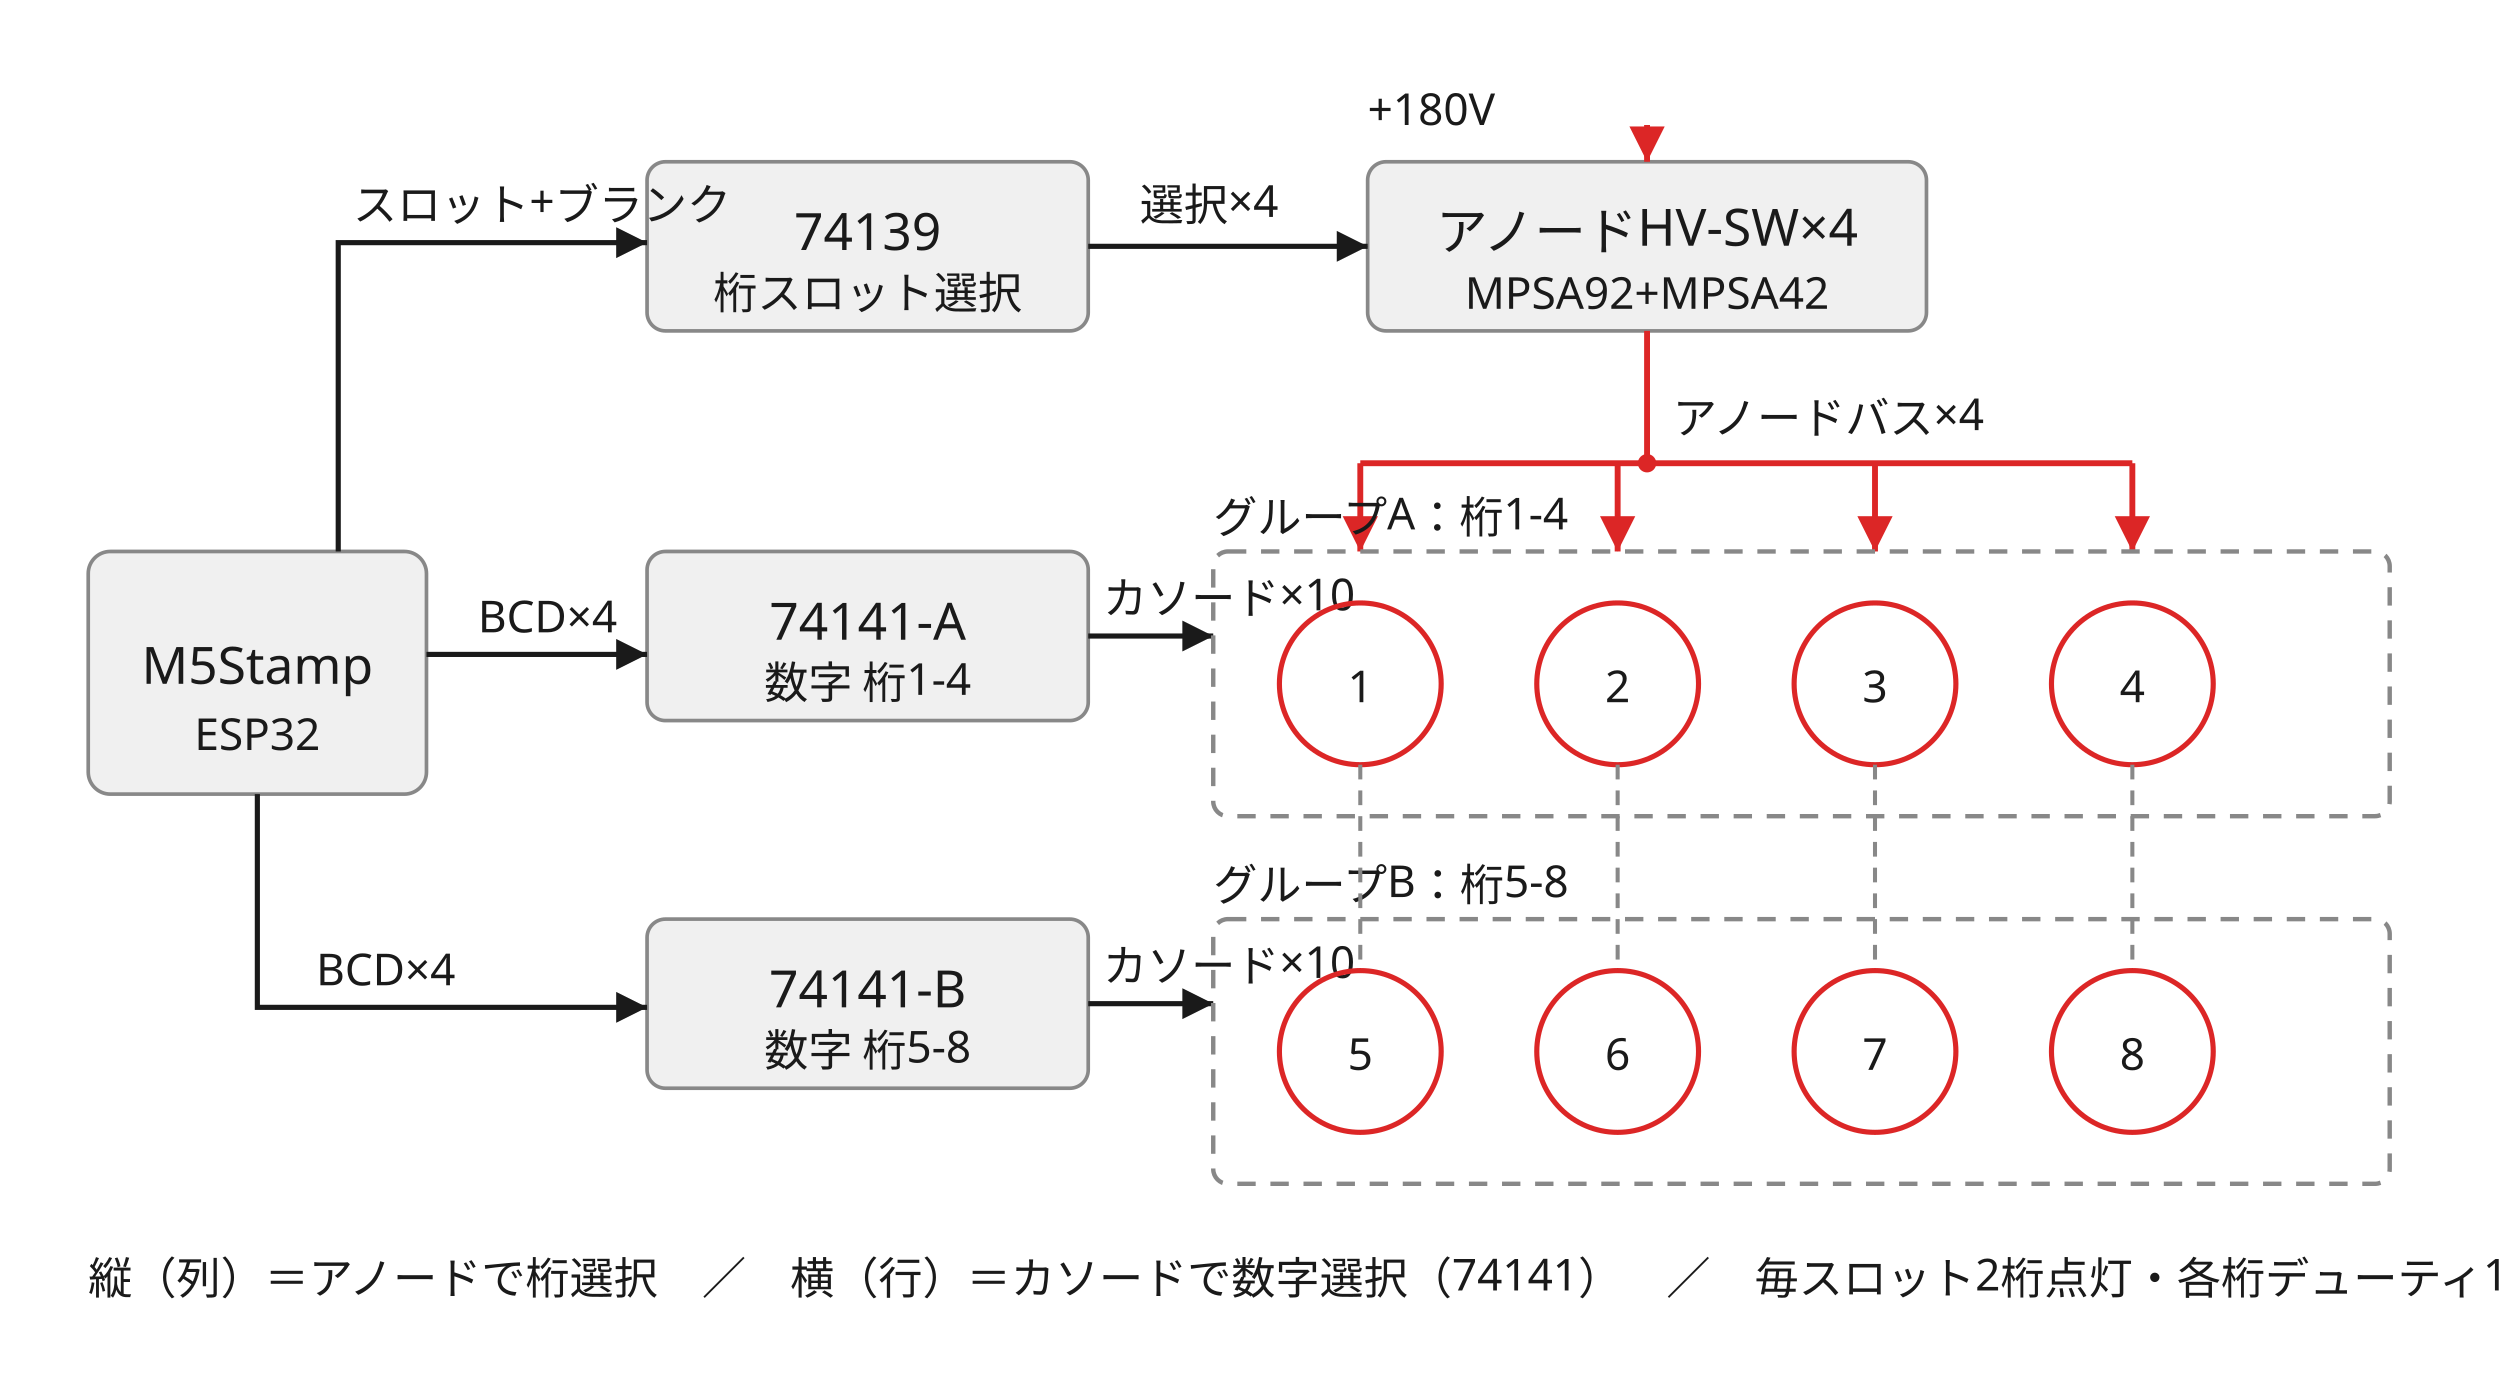
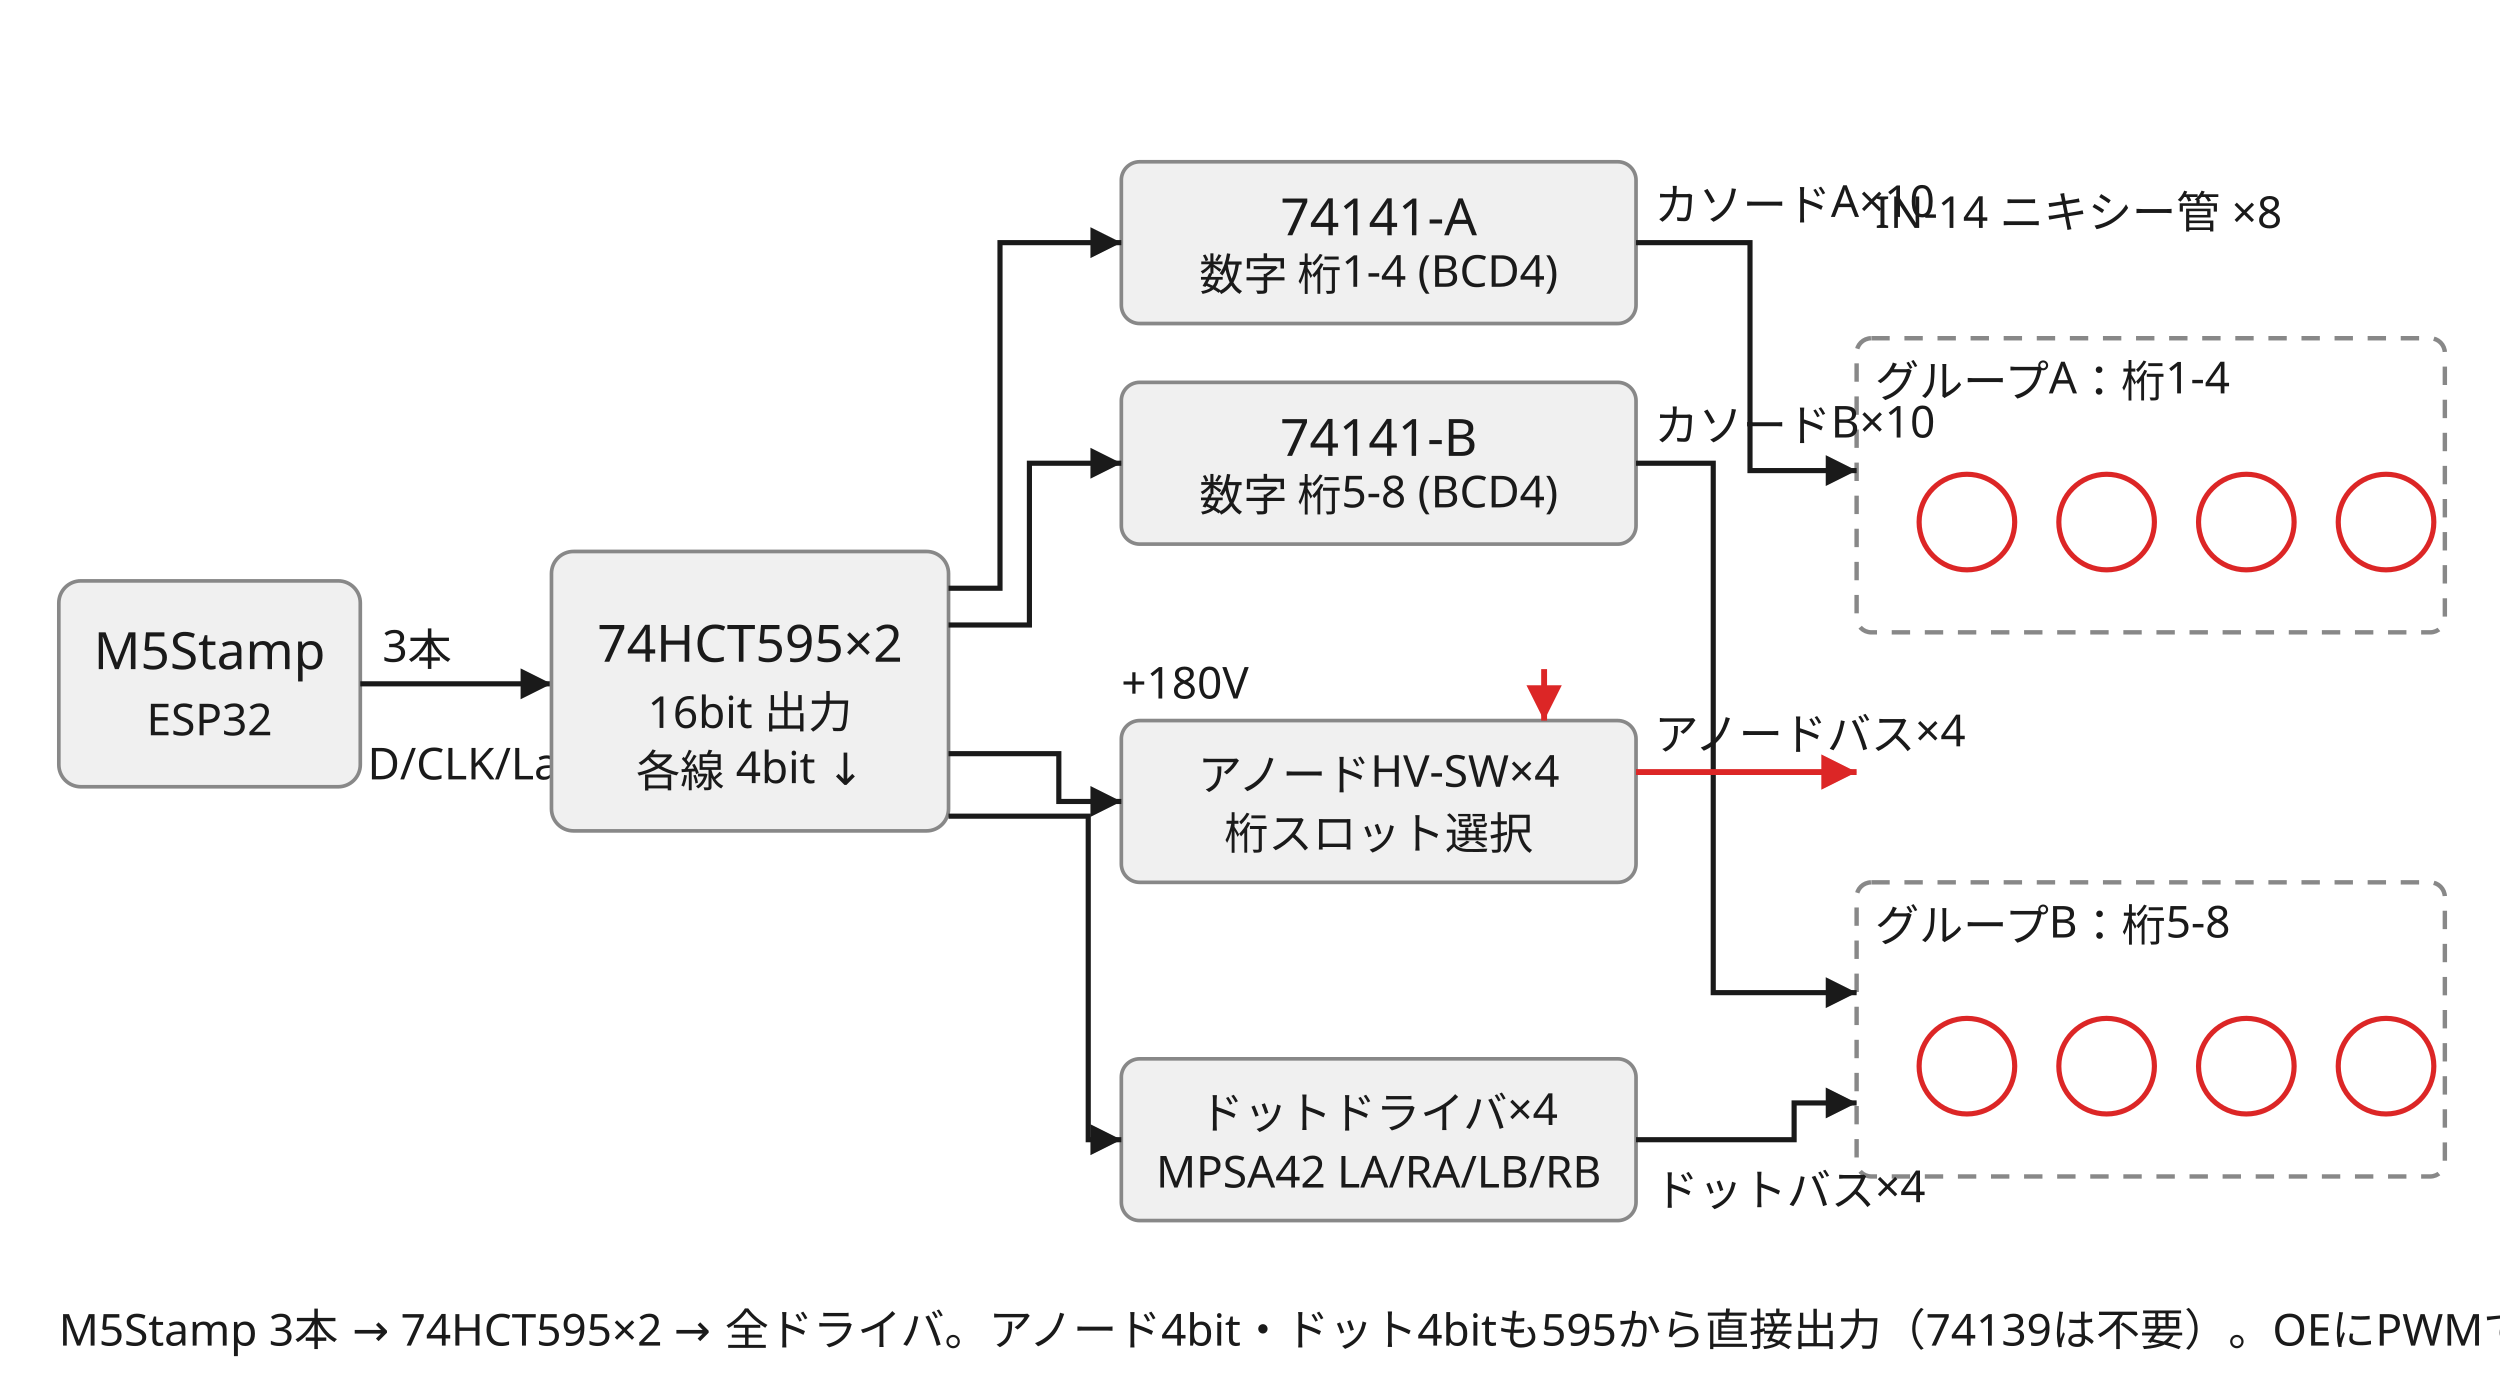
<svg xmlns="http://www.w3.org/2000/svg" width="100%" viewBox="0 0 680 380" role="img">
  <defs>
    <marker id="ar" markerWidth="9" markerHeight="9" refX="6" refY="3" orient="auto">
      <path d="M0,0 L6,3 L0,6 z" fill="#1a1a1a" />
    </marker>
    <marker id="arr" markerWidth="9" markerHeight="9" refX="6" refY="3" orient="auto">
      <path d="M0,0 L6,3 L0,6 z" fill="#dc2626" />
    </marker>
  </defs>
  <style>
text{font-family:sans-serif;fill:#1a1a1a}
.t{font-size:14px}.ts{font-size:12px}
.blk{fill:#f0f0f0;stroke:#888;stroke-width:1}
.w{fill:none;stroke:#1a1a1a;stroke-width:1.4}
.hv{fill:none;stroke:#dc2626;stroke-width:1.6}
.grp{fill:none;stroke:#888;stroke-width:1.2;stroke-dasharray:5 4}
.tube{fill:none;stroke:#dc2626;stroke-width:1.4}
- .dash{fill:none;stroke:#888;stroke-width:1.1;stroke-dasharray:4 3}
- .dot{fill:#dc2626}
</style>
-   <rect class="blk" x="24" y="150" width="92" height="66" rx="6" />
-   <text class="t" x="70" y="186" text-anchor="middle">M5Stamp</text>
-   <text class="ts" x="70" y="204" text-anchor="middle">ESP32</text>
-   <rect class="blk" x="176" y="44" width="120" height="46" rx="5" />
-   <text class="t" x="236" y="68" text-anchor="middle">74139</text>
-   <text class="ts" x="236" y="84" text-anchor="middle">桁スロット選択</text>
-   <rect class="blk" x="176" y="150" width="120" height="46" rx="5" />
-   <text class="t" x="236" y="174" text-anchor="middle">74141-A</text>
-   <text class="ts" x="236" y="190" text-anchor="middle">数字 桁1-4</text>
-   <rect class="blk" x="176" y="250" width="120" height="46" rx="5" />
-   <text class="t" x="236" y="274" text-anchor="middle">74141-B</text>
-   <text class="ts" x="236" y="290" text-anchor="middle">数字 桁5-8</text>
-   <rect class="blk" x="372" y="44" width="152" height="46" rx="5" />
-   <text class="t" x="448" y="68" text-anchor="middle">アノードHV-SW×4</text>
-   <text class="ts" x="448" y="84" text-anchor="middle">MPSA92+MPSA42</text>
-   <text class="ts" x="372" y="34" fill="#dc2626">+180V</text>
-   <path class="hv" d="M448,34 V44" marker-end="url(#arr)" />
-   <path class="w" d="M116,178 H176" marker-end="url(#ar)" />
-   <text class="ts" x="130" y="172">BCD×4</text>
-   <path class="w" d="M70,216 V274 H176" marker-end="url(#ar)" />
-   <text class="ts" x="86" y="268">BCD×4</text>
-   <path class="w" d="M92,150 V66 H176" marker-end="url(#ar)" />
-   <text class="ts" x="96" y="60">スロット+ブランク</text>
-   <path class="w" d="M296,67 H372" marker-end="url(#ar)" />
-   <text class="ts" x="310" y="60">選択×4</text>
-   <path class="w" d="M296,173 H330" marker-end="url(#ar)" />
-   <text class="ts" x="300" y="167">カソード×10</text>
-   <path class="w" d="M296,273 H330" marker-end="url(#ar)" />
-   <text class="ts" x="300" y="267">カソード×10</text>
-   <path class="hv" d="M448,90 V126" />
-   <path class="hv" d="M370,126 H580" />
-   <circle class="dot" cx="448" cy="126" r="2.5" />
-   <text class="ts" x="455" y="118" fill="#dc2626">アノードバス×4</text>
-   <path class="hv" d="M370,126 V150" marker-end="url(#arr)" />
-   <path class="hv" d="M440,126 V150" marker-end="url(#arr)" />
-   <path class="hv" d="M510,126 V150" marker-end="url(#arr)" />
-   <path class="hv" d="M580,126 V150" marker-end="url(#arr)" />
-   <rect class="grp" x="330" y="150" width="320" height="72" rx="4" />
-   <text class="ts" x="330" y="145">グループA：桁1-4</text>
-   <circle class="tube" cx="370" cy="186" r="22" />
-   <text class="ts" x="370" y="191" text-anchor="middle">1</text>
-   <circle class="tube" cx="440" cy="186" r="22" />
-   <text class="ts" x="440" y="191" text-anchor="middle">2</text>
-   <circle class="tube" cx="510" cy="186" r="22" />
-   <text class="ts" x="510" y="191" text-anchor="middle">3</text>
-   <circle class="tube" cx="580" cy="186" r="22" />
-   <text class="ts" x="580" y="191" text-anchor="middle">4</text>
-   <rect class="grp" x="330" y="250" width="320" height="72" rx="4" />
-   <text class="ts" x="330" y="245">グループB：桁5-8</text>
-   <circle class="tube" cx="370" cy="286" r="22" />
-   <text class="ts" x="370" y="291" text-anchor="middle">5</text>
-   <circle class="tube" cx="440" cy="286" r="22" />
-   <text class="ts" x="440" y="291" text-anchor="middle">6</text>
-   <circle class="tube" cx="510" cy="286" r="22" />
-   <text class="ts" x="510" y="291" text-anchor="middle">7</text>
-   <circle class="tube" cx="580" cy="286" r="22" />
-   <text class="ts" x="580" y="291" text-anchor="middle">8</text>
-   <path class="dash" d="M370,208 V264" />
-   <path class="dash" d="M440,208 V264" />
-   <path class="dash" d="M510,208 V264" />
-   <path class="dash" d="M580,208 V264" />
-   <text class="ts" x="24" y="352">縦（列）＝アノードで桁選択　／　横（行）＝カソードで数字選択（74141）　／　毎スロット2桁点灯・各桁デューティ1/4</text>
+   <rect class="blk" x="16" y="158" width="82" height="56" rx="6" />
+   <text class="t" x="57" y="182" text-anchor="middle">M5Stamp</text>
+   <text class="ts" x="57" y="200" text-anchor="middle">ESP32</text>
+   <path class="w" d="M98,186 H150" marker-end="url(#ar)" />
+   <text class="ts" x="104" y="180">3本</text>
+   <text class="ts" x="100" y="212">D/CLK/Lat</text>
+   <rect class="blk" x="150" y="150" width="108" height="76" rx="6" />
+   <text class="t" x="204" y="180" text-anchor="middle">74HCT595×2</text>
+   <text class="ts" x="204" y="198" text-anchor="middle">16bit 出力</text>
+   <text class="ts" x="204" y="214" text-anchor="middle">各線 4bit ↓</text>
+   <rect class="blk" x="305" y="44" width="140" height="44" rx="5" />
+   <text class="t" x="375" y="64" text-anchor="middle">74141-A</text>
+   <text class="ts" x="375" y="79" text-anchor="middle">数字 桁1-4 (BCD4)</text>
+   <rect class="blk" x="305" y="104" width="140" height="44" rx="5" />
+   <text class="t" x="375" y="124" text-anchor="middle">74141-B</text>
+   <text class="ts" x="375" y="139" text-anchor="middle">数字 桁5-8 (BCD4)</text>
+   <rect class="blk" x="305" y="196" width="140" height="44" rx="5" />
+   <text class="ts" x="375" y="215" text-anchor="middle">アノードHV-SW×4</text>
+   <text class="ts" x="375" y="231" text-anchor="middle">桁スロット選択</text>
+   <text class="ts" x="305" y="190" fill="#dc2626">+180V</text>
+   <path class="hv" d="M420,182 V196" marker-end="url(#arr)" />
+   <rect class="blk" x="305" y="288" width="140" height="44" rx="5" />
+   <text class="ts" x="375" y="307" text-anchor="middle">ドットドライバ×4</text>
+   <text class="ts" x="375" y="323" text-anchor="middle">MPSA42 LA/RA/LB/RB</text>
+   <path class="w" d="M258,160 H272 V66 H305" marker-end="url(#ar)" />
+   <path class="w" d="M258,170 H280 V126 H305" marker-end="url(#ar)" />
+   <path class="w" d="M258,205 H288 V218 H305" marker-end="url(#ar)" />
+   <path class="w" d="M258,222 H296 V310 H305" marker-end="url(#ar)" />
+   <text class="ts" x="510" y="62">IN-14 ニキシー管 ×8</text>
+   <rect class="grp" x="505" y="92" width="160" height="80" rx="4" />
+   <text class="ts" x="510" y="108">グループA：桁1-4</text>
+   <circle class="tube" cx="535" cy="142" r="13" />
+   <circle class="tube" cx="573" cy="142" r="13" />
+   <circle class="tube" cx="611" cy="142" r="13" />
+   <circle class="tube" cx="649" cy="142" r="13" />
+   <rect class="grp" x="505" y="240" width="160" height="80" rx="4" />
+   <text class="ts" x="510" y="256">グループB：桁5-8</text>
+   <circle class="tube" cx="535" cy="290" r="13" />
+   <circle class="tube" cx="573" cy="290" r="13" />
+   <circle class="tube" cx="611" cy="290" r="13" />
+   <circle class="tube" cx="649" cy="290" r="13" />
+   <path class="w" d="M445,66 H476 V128 H505" marker-end="url(#ar)" />
+   <text class="ts" x="450" y="60">カソードA×10</text>
+   <path class="w" d="M445,126 H466 V270 H505" marker-end="url(#ar)" />
+   <text class="ts" x="450" y="120">カソードB×10</text>
+   <path class="hv" d="M445,210 H505" marker-end="url(#arr)" />
+   <text class="ts" x="450" y="204" fill="#dc2626">アノードバス×4</text>
+   <path class="w" d="M445,310 H488 V300 H505" marker-end="url(#ar)" />
+   <text class="ts" x="450" y="328">ドットバス×4</text>
+   <text class="ts" x="16" y="366">M5Stamp 3本 → 74HCT595×2 → 全ドライバ。アノード4bit・ドット4bitも595から直接出力（74139は不要）。OEにPWMで輝度調整。</text>
</svg>
